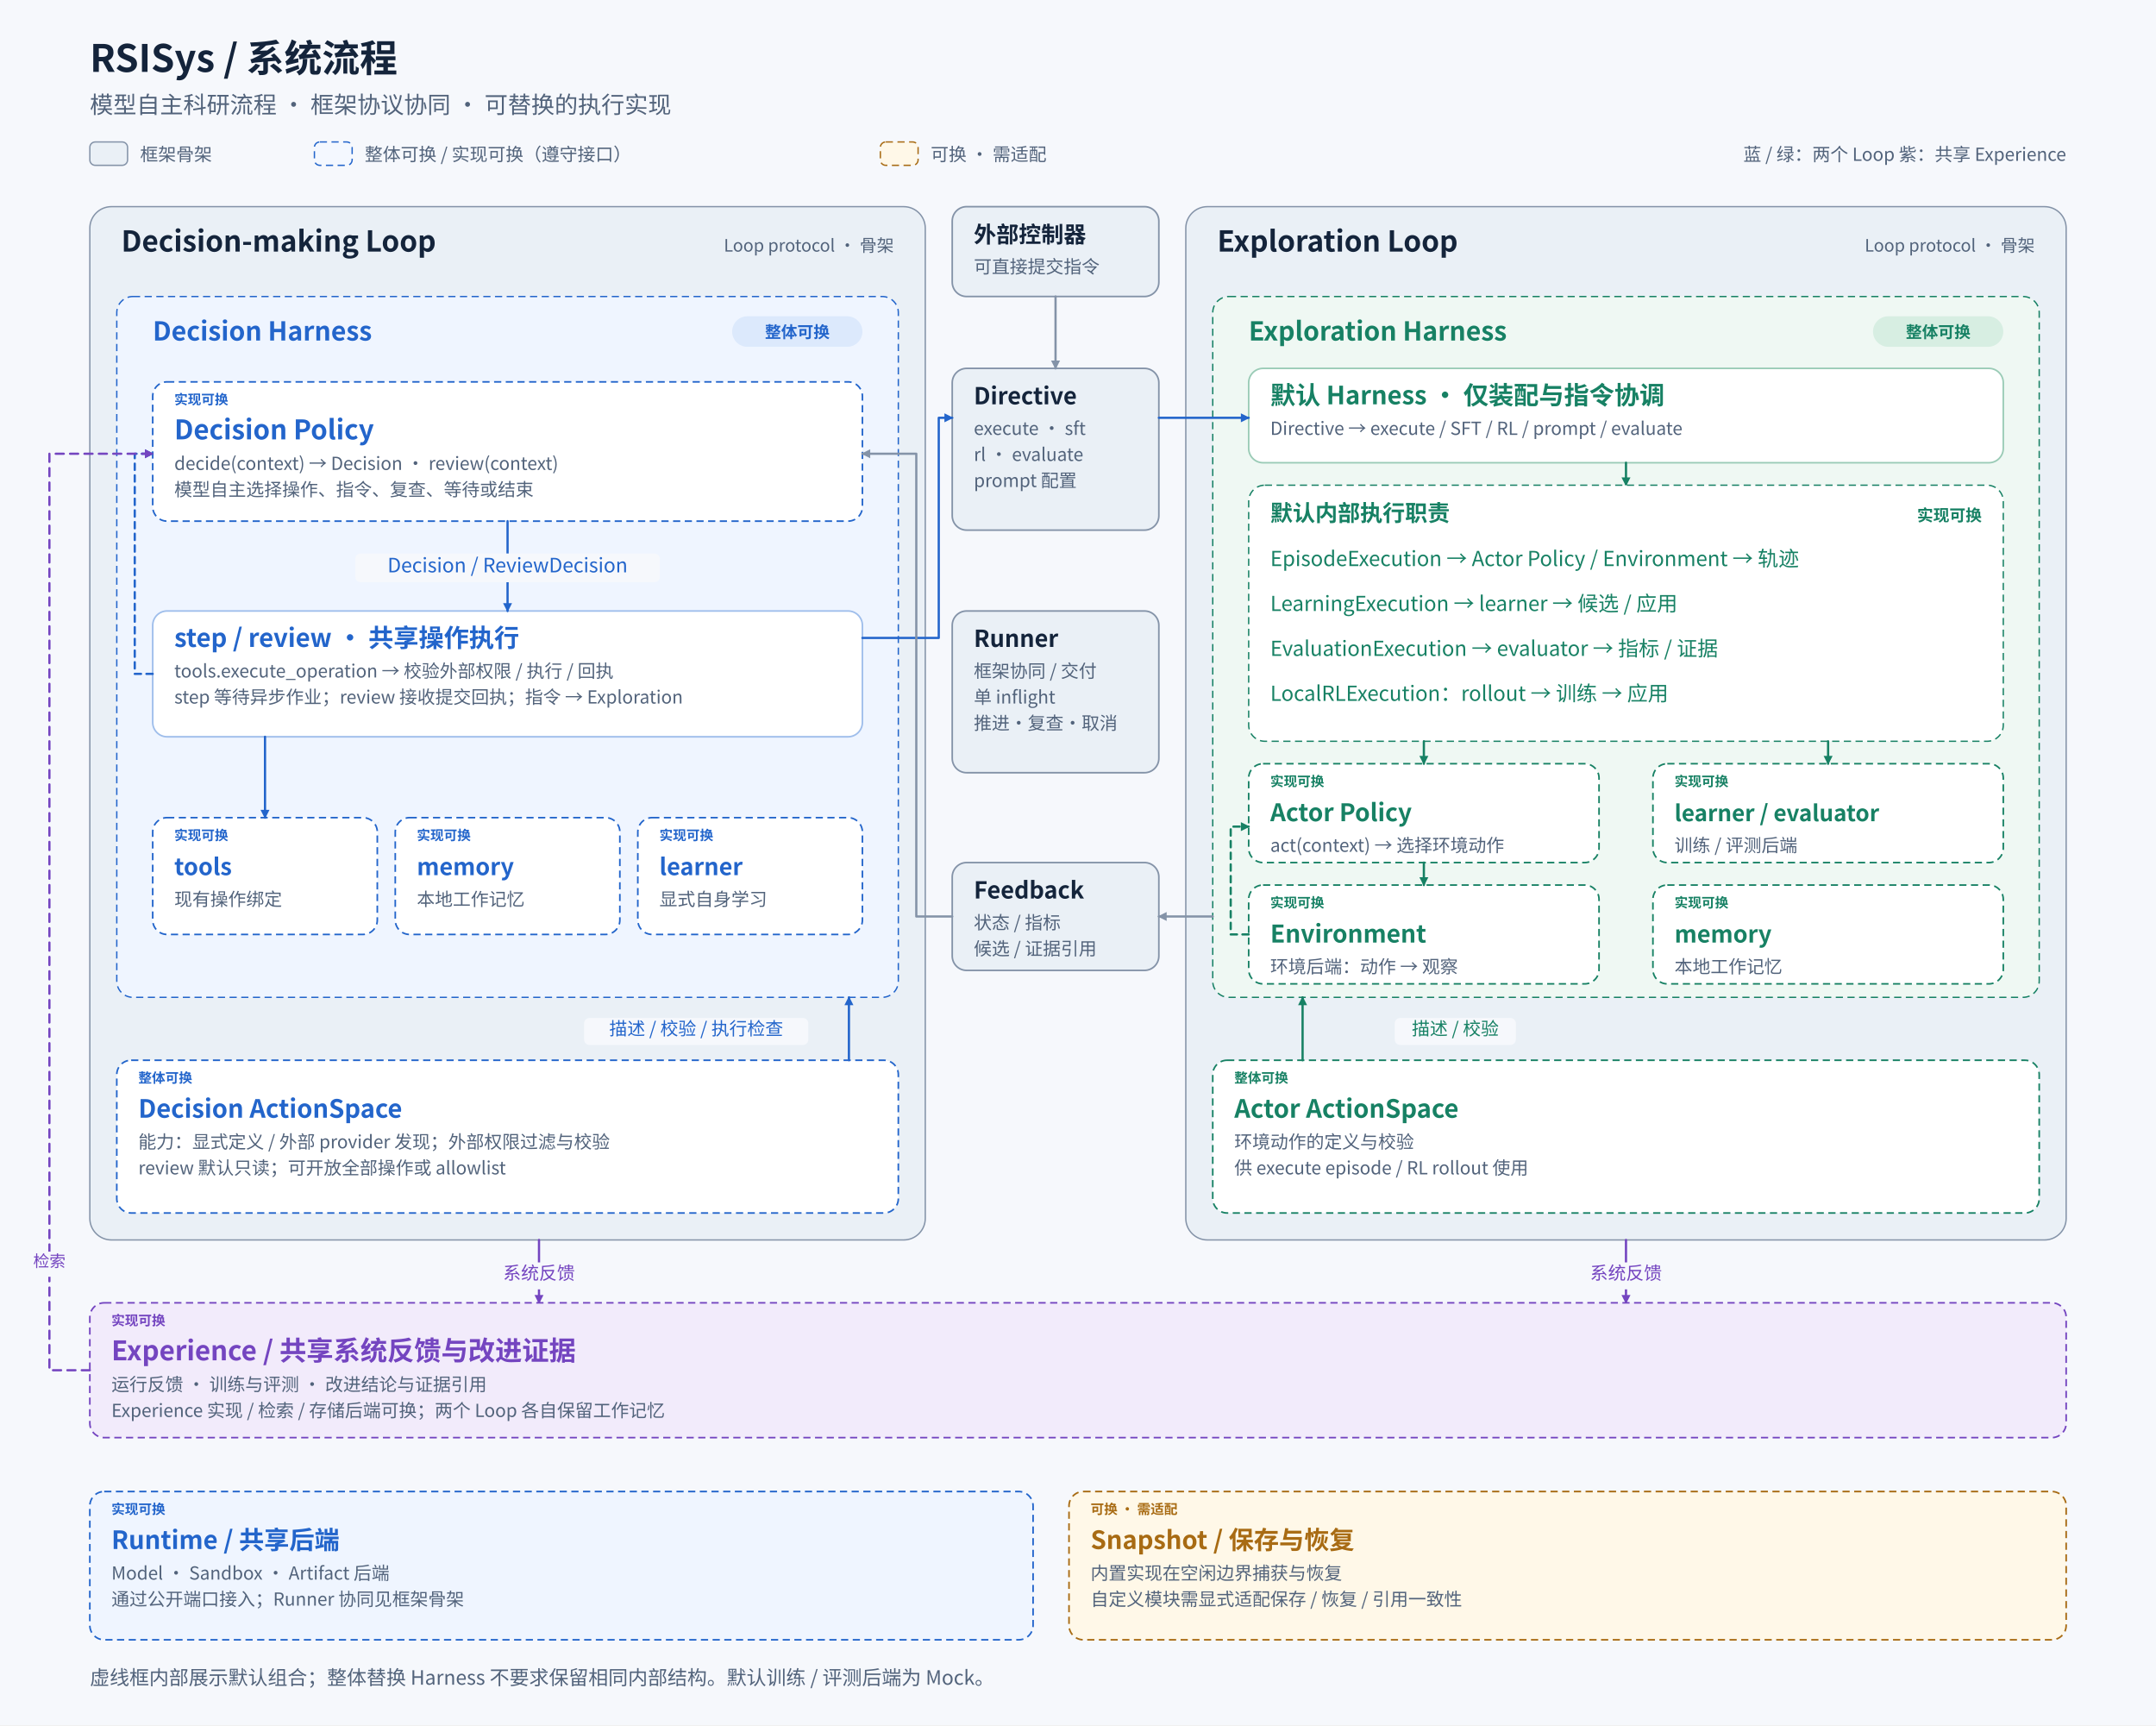
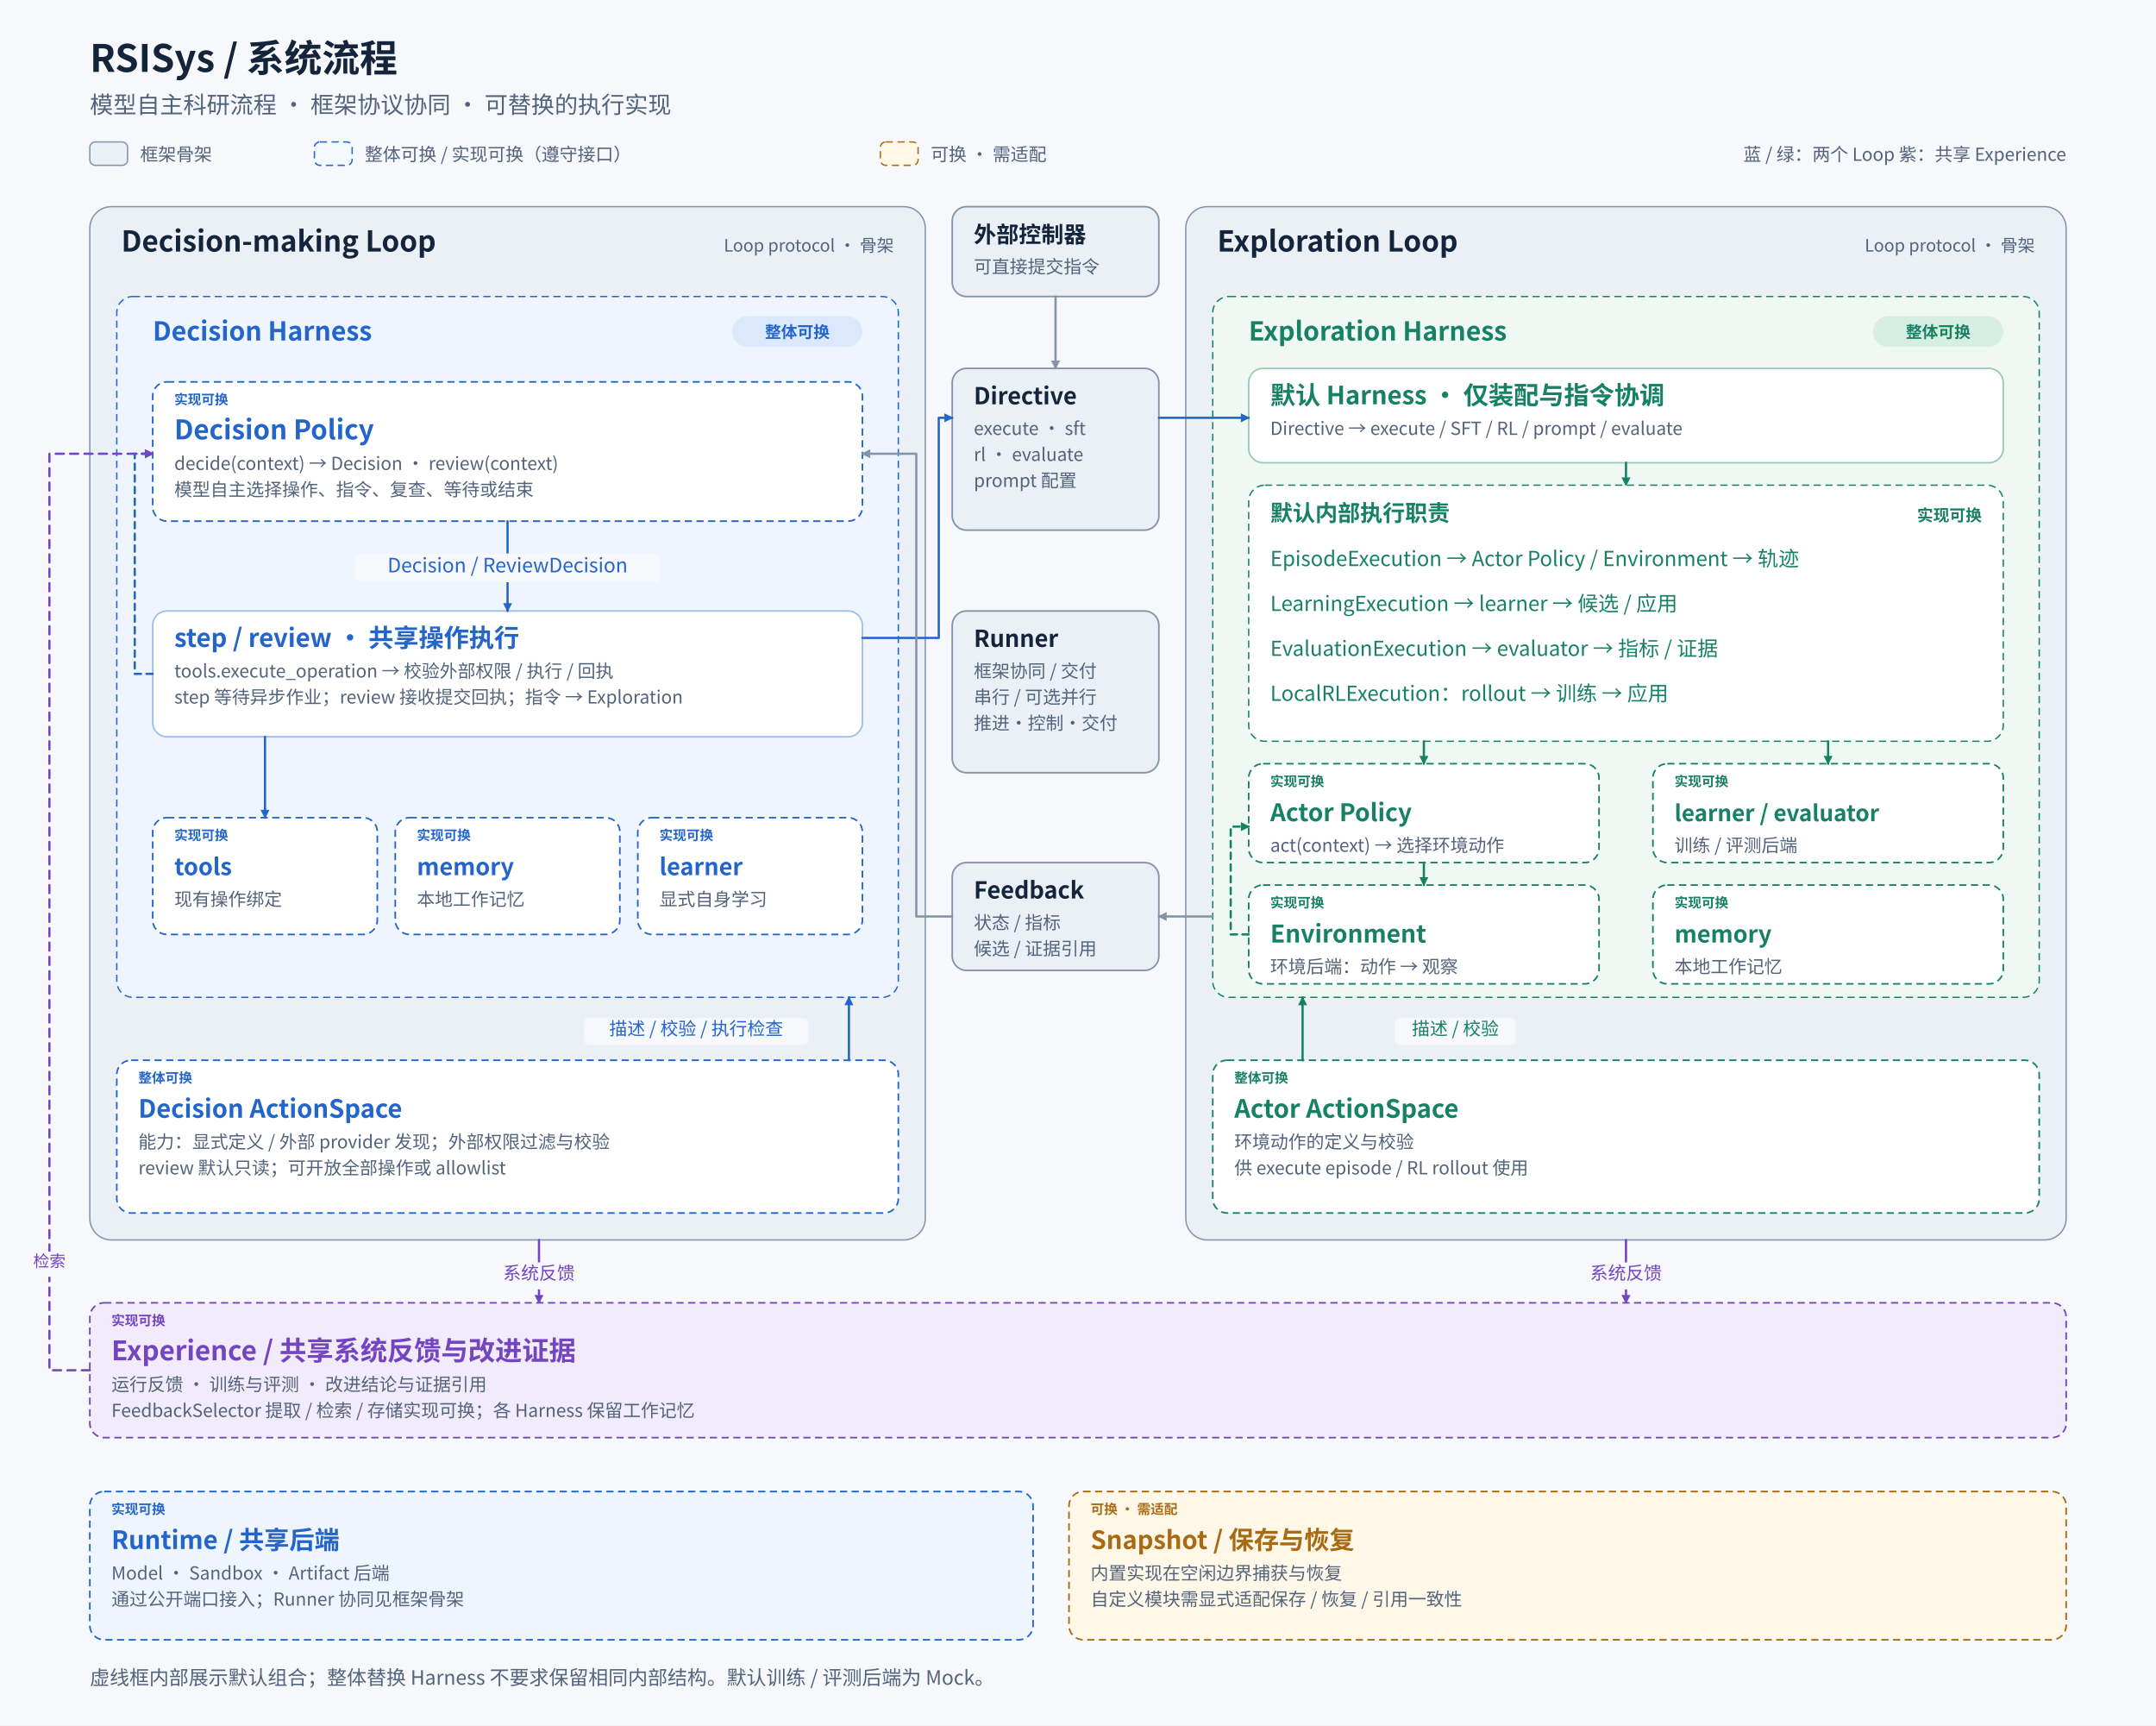
<svg xmlns="http://www.w3.org/2000/svg" width="2400" height="1920" viewBox="0 0 2400 1920" role="img" aria-labelledby="title desc">
  <defs>
    <marker id="arrow-gray" markerWidth="10" markerHeight="10" refX="8.7" refY="5" orient="auto" markerUnits="userSpaceOnUse">
      <path d="M 0 0 L 10 5 L 0 10 Z" fill="#8493A8" />
    </marker>
    <marker id="arrow-blue" markerWidth="10" markerHeight="10" refX="8.7" refY="5" orient="auto" markerUnits="userSpaceOnUse">
      <path d="M 0 0 L 10 5 L 0 10 Z" fill="#2365CB" />
    </marker>
    <marker id="arrow-green" markerWidth="10" markerHeight="10" refX="8.7" refY="5" orient="auto" markerUnits="userSpaceOnUse">
      <path d="M 0 0 L 10 5 L 0 10 Z" fill="#178164" />
    </marker>
    <marker id="arrow-purple" markerWidth="10" markerHeight="10" refX="8.7" refY="5" orient="auto" markerUnits="userSpaceOnUse">
      <path d="M 0 0 L 10 5 L 0 10 Z" fill="#7445C0" />
    </marker>
    <marker id="arrow-amber" markerWidth="10" markerHeight="10" refX="8.7" refY="5" orient="auto" markerUnits="userSpaceOnUse">
      <path d="M 0 0 L 10 5 L 0 10 Z" fill="#A86B13" />
    </marker>
  </defs>
  <rect width="2400" height="1920" fill="#F6F8FC" />
  <text x="100" y="80" font-family="'PingFang SC', 'Noto Sans CJK SC', 'Microsoft YaHei', sans-serif" font-size="42" font-weight="750" fill="#14243B" text-anchor="start">RSISys / 系统流程</text>
  <text x="100" y="126" font-family="'PingFang SC', 'Noto Sans CJK SC', 'Microsoft YaHei', sans-serif" font-size="26" font-weight="400" fill="#52637B" text-anchor="start">模型自主科研流程 · 框架协议协同 · 可替换的执行实现</text>
  <rect x="100" y="158" width="42" height="26" rx="6" fill="#EAF0F6" stroke="#8493A8" stroke-width="1.5" />
  <text x="156" y="179" font-family="'PingFang SC', 'Noto Sans CJK SC', 'Microsoft YaHei', sans-serif" font-size="20" font-weight="400" fill="#52637B" text-anchor="start">框架骨架</text>
  <rect x="350" y="158" width="42" height="26" rx="6" fill="#F4F8FF" stroke="#2365CB" stroke-width="1.5" stroke-dasharray="8 5" />
  <text x="406" y="179" font-family="'PingFang SC', 'Noto Sans CJK SC', 'Microsoft YaHei', sans-serif" font-size="20" font-weight="400" fill="#52637B" text-anchor="start">整体可换 / 实现可换（遵守接口）</text>
  <rect x="980" y="158" width="42" height="26" rx="6" fill="#FFF8E8" stroke="#A86B13" stroke-width="1.5" stroke-dasharray="8 5" />
  <text x="1036" y="179" font-family="'PingFang SC', 'Noto Sans CJK SC', 'Microsoft YaHei', sans-serif" font-size="20" font-weight="400" fill="#52637B" text-anchor="start">可换 · 需适配</text>
  <text x="2300" y="179" font-family="'PingFang SC', 'Noto Sans CJK SC', 'Microsoft YaHei', sans-serif" font-size="20" font-weight="400" fill="#52637B" text-anchor="end">蓝 / 绿：两个 Loop    紫：共享 Experience</text>
  <rect x="100" y="230" width="930" height="1150" rx="24" fill="#EAF0F6" stroke="#8493A8" stroke-width="1.5" />
  <text x="135" y="280" font-family="'PingFang SC', 'Noto Sans CJK SC', 'Microsoft YaHei', sans-serif" font-size="32" font-weight="700" fill="#14243B" text-anchor="start">Decision-making Loop</text>
  <text x="995" y="280" font-family="'PingFang SC', 'Noto Sans CJK SC', 'Microsoft YaHei', sans-serif" font-size="19" font-weight="400" fill="#52637B" text-anchor="end">Loop protocol · 骨架</text>
  <rect x="1320" y="230" width="980" height="1150" rx="24" fill="#EAF0F6" stroke="#8493A8" stroke-width="1.5" />
  <text x="1355" y="280" font-family="'PingFang SC', 'Noto Sans CJK SC', 'Microsoft YaHei', sans-serif" font-size="32" font-weight="700" fill="#14243B" text-anchor="start">Exploration Loop</text>
  <text x="2265" y="280" font-family="'PingFang SC', 'Noto Sans CJK SC', 'Microsoft YaHei', sans-serif" font-size="19" font-weight="400" fill="#52637B" text-anchor="end">Loop protocol · 骨架</text>
  <g id="decision-harness">
    <rect x="130" y="330" width="870" height="780" rx="18" fill="#EFF5FF" stroke="#2365CB" stroke-width="1.5" stroke-dasharray="8 5" />
    <text x="170" y="379" font-family="'PingFang SC', 'Noto Sans CJK SC', 'Microsoft YaHei', sans-serif" font-size="29" font-weight="650" fill="#2365CB" text-anchor="start">Decision Harness</text>
    <rect x="815" y="352" width="145" height="34" rx="17" fill="#DCE9FC" stroke="none" stroke-width="0" />
    <text x="887.5" y="376" font-family="'PingFang SC', 'Noto Sans CJK SC', 'Microsoft YaHei', sans-serif" font-size="18" font-weight="600" fill="#2365CB" text-anchor="middle">整体可换</text>
    <g id="decision-policy">
      <rect x="170" y="425" width="790" height="155" rx="16" fill="#FFFFFF" stroke="#2365CB" stroke-width="1.8" stroke-dasharray="8 5" />
      <text x="194" y="450" font-family="'PingFang SC', 'Noto Sans CJK SC', 'Microsoft YaHei', sans-serif" font-size="15" font-weight="700" fill="#2365CB" text-anchor="start">实现可换</text>
      <text x="194" y="489" font-family="'PingFang SC', 'Noto Sans CJK SC', 'Microsoft YaHei', sans-serif" font-size="30" font-weight="650" fill="#2365CB" text-anchor="start">Decision Policy</text>
      <text x="194" y="523" font-family="'PingFang SC', 'Noto Sans CJK SC', 'Microsoft YaHei', sans-serif" font-size="20" font-weight="400" fill="#52637B" text-anchor="start">decide(context) → Decision · review(context)</text>
      <text x="194" y="552" font-family="'PingFang SC', 'Noto Sans CJK SC', 'Microsoft YaHei', sans-serif" font-size="20" font-weight="400" fill="#52637B" text-anchor="start">模型自主选择操作、指令、复查、等待或结束</text>
    </g>
    <g id="decision-execution">
      <rect x="170" y="680" width="790" height="140" rx="16" fill="#FFFFFF" stroke="#9FBEEB" stroke-width="1.8" />
      <text x="194" y="720" font-family="'PingFang SC', 'Noto Sans CJK SC', 'Microsoft YaHei', sans-serif" font-size="28" font-weight="650" fill="#2365CB" text-anchor="start">step / review · 共享操作执行</text>
      <text x="194" y="754" font-family="'PingFang SC', 'Noto Sans CJK SC', 'Microsoft YaHei', sans-serif" font-size="20" font-weight="400" fill="#52637B" text-anchor="start">tools.execute_operation → 校验外部权限 / 执行 / 回执</text>
      <text x="194" y="783" font-family="'PingFang SC', 'Noto Sans CJK SC', 'Microsoft YaHei', sans-serif" font-size="20" font-weight="400" fill="#52637B" text-anchor="start">step 等待异步作业；review 接收提交回执；指令 → Exploration</text>
    </g>
    <path d="M 565 580 V 680" fill="none" stroke="#2365CB" stroke-width="2.5" stroke-linejoin="round" stroke-linecap="round" marker-end="url(#arrow-blue)" />
    <rect x="395.5" y="616" width="339.0" height="32" rx="6" fill="#F6F8FC" stroke="none" stroke-width="0" />
    <text x="565" y="637" font-family="'PingFang SC', 'Noto Sans CJK SC', 'Microsoft YaHei', sans-serif" font-size="22" font-weight="400" fill="#2365CB" text-anchor="middle">Decision / ReviewDecision</text>
    <path d="M 170 750 H 150 V 505 H 170" fill="none" stroke="#2365CB" stroke-width="2.5" stroke-linejoin="round" stroke-linecap="round" marker-end="url(#arrow-blue)" stroke-dasharray="7 6" />
    <g id="decision-tools">
      <rect x="170" y="910" width="250" height="130" rx="16" fill="#FFFFFF" stroke="#2365CB" stroke-width="1.8" stroke-dasharray="8 5" />
      <text x="194" y="935" font-family="'PingFang SC', 'Noto Sans CJK SC', 'Microsoft YaHei', sans-serif" font-size="15" font-weight="700" fill="#2365CB" text-anchor="start">实现可换</text>
      <text x="194" y="974" font-family="'PingFang SC', 'Noto Sans CJK SC', 'Microsoft YaHei', sans-serif" font-size="26" font-weight="650" fill="#2365CB" text-anchor="start">tools</text>
      <text x="194" y="1008" font-family="'PingFang SC', 'Noto Sans CJK SC', 'Microsoft YaHei', sans-serif" font-size="20" font-weight="400" fill="#52637B" text-anchor="start">现有操作绑定</text>
    </g>
    <g id="decision-memory">
      <rect x="440" y="910" width="250" height="130" rx="16" fill="#FFFFFF" stroke="#2365CB" stroke-width="1.8" stroke-dasharray="8 5" />
      <text x="464" y="935" font-family="'PingFang SC', 'Noto Sans CJK SC', 'Microsoft YaHei', sans-serif" font-size="15" font-weight="700" fill="#2365CB" text-anchor="start">实现可换</text>
      <text x="464" y="974" font-family="'PingFang SC', 'Noto Sans CJK SC', 'Microsoft YaHei', sans-serif" font-size="26" font-weight="650" fill="#2365CB" text-anchor="start">memory</text>
      <text x="464" y="1008" font-family="'PingFang SC', 'Noto Sans CJK SC', 'Microsoft YaHei', sans-serif" font-size="20" font-weight="400" fill="#52637B" text-anchor="start">本地工作记忆</text>
    </g>
    <g id="decision-learner">
      <rect x="710" y="910" width="250" height="130" rx="16" fill="#FFFFFF" stroke="#2365CB" stroke-width="1.8" stroke-dasharray="8 5" />
      <text x="734" y="935" font-family="'PingFang SC', 'Noto Sans CJK SC', 'Microsoft YaHei', sans-serif" font-size="15" font-weight="700" fill="#2365CB" text-anchor="start">实现可换</text>
      <text x="734" y="974" font-family="'PingFang SC', 'Noto Sans CJK SC', 'Microsoft YaHei', sans-serif" font-size="26" font-weight="650" fill="#2365CB" text-anchor="start">learner</text>
      <text x="734" y="1008" font-family="'PingFang SC', 'Noto Sans CJK SC', 'Microsoft YaHei', sans-serif" font-size="20" font-weight="400" fill="#52637B" text-anchor="start">显式自身学习</text>
    </g>
    <path d="M 295 820 V 910" fill="none" stroke="#2365CB" stroke-width="2.5" stroke-linejoin="round" stroke-linecap="round" marker-end="url(#arrow-blue)" />
  </g>
  <g id="decision-action-space">
    <rect x="130" y="1180" width="870" height="170" rx="16" fill="#FFFFFF" stroke="#2365CB" stroke-width="1.8" stroke-dasharray="8 5" />
    <text x="154" y="1205" font-family="'PingFang SC', 'Noto Sans CJK SC', 'Microsoft YaHei', sans-serif" font-size="15" font-weight="700" fill="#2365CB" text-anchor="start">整体可换</text>
    <text x="154" y="1244" font-family="'PingFang SC', 'Noto Sans CJK SC', 'Microsoft YaHei', sans-serif" font-size="28" font-weight="650" fill="#2365CB" text-anchor="start">Decision ActionSpace</text>
    <text x="154" y="1278" font-family="'PingFang SC', 'Noto Sans CJK SC', 'Microsoft YaHei', sans-serif" font-size="20" font-weight="400" fill="#52637B" text-anchor="start">能力：显式定义 / 外部 provider 发现；外部权限过滤与校验</text>
    <text x="154" y="1307" font-family="'PingFang SC', 'Noto Sans CJK SC', 'Microsoft YaHei', sans-serif" font-size="20" font-weight="400" fill="#52637B" text-anchor="start">review 默认只读；可开放全部操作或 allowlist</text>
  </g>
  <path d="M 945 1180 V 1110" fill="none" stroke="#2365CB" stroke-width="2.5" stroke-linejoin="round" stroke-linecap="round" marker-end="url(#arrow-blue)" />
  <rect x="650.2" y="1133" width="249.6" height="30" rx="6" fill="#F6F8FC" stroke="none" stroke-width="0" />
  <text x="775" y="1152" font-family="'PingFang SC', 'Noto Sans CJK SC', 'Microsoft YaHei', sans-serif" font-size="20" font-weight="400" fill="#2365CB" text-anchor="middle">描述 / 校验 / 执行检查</text>
  <g id="exploration-harness">
    <rect x="1350" y="330" width="920" height="780" rx="18" fill="#EFF8F3" stroke="#178164" stroke-width="1.5" stroke-dasharray="8 5" />
    <text x="1390" y="379" font-family="'PingFang SC', 'Noto Sans CJK SC', 'Microsoft YaHei', sans-serif" font-size="29" font-weight="650" fill="#178164" text-anchor="start">Exploration Harness</text>
    <rect x="2085" y="352" width="145" height="34" rx="17" fill="#D7EEE2" stroke="none" stroke-width="0" />
    <text x="2157.5" y="376" font-family="'PingFang SC', 'Noto Sans CJK SC', 'Microsoft YaHei', sans-serif" font-size="18" font-weight="600" fill="#178164" text-anchor="middle">整体可换</text>
    <g id="directive-dispatch">
      <rect x="1390" y="410" width="840" height="105" rx="16" fill="#FFFFFF" stroke="#9ACBB6" stroke-width="1.8" />
      <text x="1414" y="450" font-family="'PingFang SC', 'Noto Sans CJK SC', 'Microsoft YaHei', sans-serif" font-size="28" font-weight="650" fill="#178164" text-anchor="start">默认 Harness · 仅装配与指令协调</text>
      <text x="1414" y="484" font-family="'PingFang SC', 'Noto Sans CJK SC', 'Microsoft YaHei', sans-serif" font-size="20" font-weight="400" fill="#52637B" text-anchor="start">Directive → execute / SFT / RL / prompt / evaluate</text>
    </g>
    <path d="M 1810 515 V 540" fill="none" stroke="#178164" stroke-width="2.5" stroke-linejoin="round" stroke-linecap="round" marker-end="url(#arrow-green)" />
    <g id="exploration-execution">
      <rect x="1390" y="540" width="840" height="285" rx="18" fill="#FFFFFF" stroke="#178164" stroke-width="1.5" stroke-dasharray="8 5" />
      <text x="1414" y="580" font-family="'PingFang SC', 'Noto Sans CJK SC', 'Microsoft YaHei', sans-serif" font-size="25" font-weight="650" fill="#178164" text-anchor="start">默认内部执行职责</text>
      <text x="2206" y="580" font-family="'PingFang SC', 'Noto Sans CJK SC', 'Microsoft YaHei', sans-serif" font-size="18" font-weight="600" fill="#178164" text-anchor="end">实现可换</text>
      <text x="1414" y="630" font-family="'PingFang SC', 'Noto Sans CJK SC', 'Microsoft YaHei', sans-serif" font-size="23" font-weight="500" fill="#178164" text-anchor="start">EpisodeExecution → Actor Policy / Environment → 轨迹</text>
      <text x="1414" y="680" font-family="'PingFang SC', 'Noto Sans CJK SC', 'Microsoft YaHei', sans-serif" font-size="23" font-weight="500" fill="#178164" text-anchor="start">LearningExecution → learner → 候选 / 应用</text>
      <text x="1414" y="730" font-family="'PingFang SC', 'Noto Sans CJK SC', 'Microsoft YaHei', sans-serif" font-size="23" font-weight="500" fill="#178164" text-anchor="start">EvaluationExecution → evaluator → 指标 / 证据</text>
      <text x="1414" y="780" font-family="'PingFang SC', 'Noto Sans CJK SC', 'Microsoft YaHei', sans-serif" font-size="23" font-weight="500" fill="#178164" text-anchor="start">LocalRLExecution：rollout → 训练 → 应用</text>
    </g>
    <g id="exploration-policy">
      <rect x="1390" y="850" width="390" height="110" rx="16" fill="#FFFFFF" stroke="#178164" stroke-width="1.8" stroke-dasharray="8 5" />
      <text x="1414" y="875" font-family="'PingFang SC', 'Noto Sans CJK SC', 'Microsoft YaHei', sans-serif" font-size="15" font-weight="700" fill="#178164" text-anchor="start">实现可换</text>
      <text x="1414" y="914" font-family="'PingFang SC', 'Noto Sans CJK SC', 'Microsoft YaHei', sans-serif" font-size="27" font-weight="650" fill="#178164" text-anchor="start">Actor Policy</text>
      <text x="1414" y="948" font-family="'PingFang SC', 'Noto Sans CJK SC', 'Microsoft YaHei', sans-serif" font-size="20" font-weight="400" fill="#52637B" text-anchor="start">act(context) → 选择环境动作</text>
    </g>
    <g id="system-execution">
      <rect x="1840" y="850" width="390" height="110" rx="16" fill="#FFFFFF" stroke="#178164" stroke-width="1.8" stroke-dasharray="8 5" />
      <text x="1864" y="875" font-family="'PingFang SC', 'Noto Sans CJK SC', 'Microsoft YaHei', sans-serif" font-size="15" font-weight="700" fill="#178164" text-anchor="start">实现可换</text>
      <text x="1864" y="914" font-family="'PingFang SC', 'Noto Sans CJK SC', 'Microsoft YaHei', sans-serif" font-size="25" font-weight="650" fill="#178164" text-anchor="start">learner / evaluator</text>
      <text x="1864" y="948" font-family="'PingFang SC', 'Noto Sans CJK SC', 'Microsoft YaHei', sans-serif" font-size="20" font-weight="400" fill="#52637B" text-anchor="start">训练 / 评测后端</text>
    </g>
    <g id="environment">
      <rect x="1390" y="985" width="390" height="110" rx="16" fill="#FFFFFF" stroke="#178164" stroke-width="1.8" stroke-dasharray="8 5" />
      <text x="1414" y="1010" font-family="'PingFang SC', 'Noto Sans CJK SC', 'Microsoft YaHei', sans-serif" font-size="15" font-weight="700" fill="#178164" text-anchor="start">实现可换</text>
      <text x="1414" y="1049" font-family="'PingFang SC', 'Noto Sans CJK SC', 'Microsoft YaHei', sans-serif" font-size="27" font-weight="650" fill="#178164" text-anchor="start">Environment</text>
      <text x="1414" y="1083" font-family="'PingFang SC', 'Noto Sans CJK SC', 'Microsoft YaHei', sans-serif" font-size="20" font-weight="400" fill="#52637B" text-anchor="start">环境后端：动作 → 观察</text>
    </g>
    <g id="exploration-memory">
      <rect x="1840" y="985" width="390" height="110" rx="16" fill="#FFFFFF" stroke="#178164" stroke-width="1.8" stroke-dasharray="8 5" />
      <text x="1864" y="1010" font-family="'PingFang SC', 'Noto Sans CJK SC', 'Microsoft YaHei', sans-serif" font-size="15" font-weight="700" fill="#178164" text-anchor="start">实现可换</text>
      <text x="1864" y="1049" font-family="'PingFang SC', 'Noto Sans CJK SC', 'Microsoft YaHei', sans-serif" font-size="26" font-weight="650" fill="#178164" text-anchor="start">memory</text>
      <text x="1864" y="1083" font-family="'PingFang SC', 'Noto Sans CJK SC', 'Microsoft YaHei', sans-serif" font-size="20" font-weight="400" fill="#52637B" text-anchor="start">本地工作记忆</text>
    </g>
    <path d="M 1585 825 V 850" fill="none" stroke="#178164" stroke-width="2.5" stroke-linejoin="round" stroke-linecap="round" marker-end="url(#arrow-green)" />
    <path d="M 2035 825 V 850" fill="none" stroke="#178164" stroke-width="2.5" stroke-linejoin="round" stroke-linecap="round" marker-end="url(#arrow-green)" />
    <path d="M 1585 960 V 985" fill="none" stroke="#178164" stroke-width="2.5" stroke-linejoin="round" stroke-linecap="round" marker-end="url(#arrow-green)" />
    <path d="M 1390 1040 H 1370 V 920 H 1390" fill="none" stroke="#178164" stroke-width="2.5" stroke-linejoin="round" stroke-linecap="round" marker-end="url(#arrow-green)" stroke-dasharray="7 6" />
  </g>
  <g id="exploration-action-space">
    <rect x="1350" y="1180" width="920" height="170" rx="16" fill="#FFFFFF" stroke="#178164" stroke-width="1.8" stroke-dasharray="8 5" />
    <text x="1374" y="1205" font-family="'PingFang SC', 'Noto Sans CJK SC', 'Microsoft YaHei', sans-serif" font-size="15" font-weight="700" fill="#178164" text-anchor="start">整体可换</text>
    <text x="1374" y="1244" font-family="'PingFang SC', 'Noto Sans CJK SC', 'Microsoft YaHei', sans-serif" font-size="28" font-weight="650" fill="#178164" text-anchor="start">Actor ActionSpace</text>
    <text x="1374" y="1278" font-family="'PingFang SC', 'Noto Sans CJK SC', 'Microsoft YaHei', sans-serif" font-size="20" font-weight="400" fill="#52637B" text-anchor="start">环境动作的定义与校验</text>
    <text x="1374" y="1307" font-family="'PingFang SC', 'Noto Sans CJK SC', 'Microsoft YaHei', sans-serif" font-size="20" font-weight="400" fill="#52637B" text-anchor="start">供 execute episode / RL rollout 使用</text>
  </g>
  <path d="M 1450 1180 V 1110" fill="none" stroke="#178164" stroke-width="2.5" stroke-linejoin="round" stroke-linecap="round" marker-end="url(#arrow-green)" />
  <rect x="1552.6" y="1133" width="134.8" height="30" rx="6" fill="#F6F8FC" stroke="none" stroke-width="0" />
  <text x="1620" y="1152" font-family="'PingFang SC', 'Noto Sans CJK SC', 'Microsoft YaHei', sans-serif" font-size="20" font-weight="400" fill="#178164" text-anchor="middle">描述 / 校验</text>
  <g id="external-system">
    <rect x="1060" y="230" width="230" height="100" rx="16" fill="#EAF0F6" stroke="#8493A8" stroke-width="1.8" />
    <text x="1084" y="270" font-family="'PingFang SC', 'Noto Sans CJK SC', 'Microsoft YaHei', sans-serif" font-size="25" font-weight="650" fill="#14243B" text-anchor="start">外部控制器</text>
    <text x="1084" y="304" font-family="'PingFang SC', 'Noto Sans CJK SC', 'Microsoft YaHei', sans-serif" font-size="20" font-weight="400" fill="#52637B" text-anchor="start">可直接提交指令</text>
  </g>
  <g id="directive">
    <rect x="1060" y="410" width="230" height="180" rx="16" fill="#EAF0F6" stroke="#8493A8" stroke-width="1.8" />
    <text x="1084" y="450" font-family="'PingFang SC', 'Noto Sans CJK SC', 'Microsoft YaHei', sans-serif" font-size="26" font-weight="650" fill="#14243B" text-anchor="start">Directive</text>
    <text x="1084" y="484" font-family="'PingFang SC', 'Noto Sans CJK SC', 'Microsoft YaHei', sans-serif" font-size="20" font-weight="400" fill="#52637B" text-anchor="start">execute · sft</text>
    <text x="1084" y="513" font-family="'PingFang SC', 'Noto Sans CJK SC', 'Microsoft YaHei', sans-serif" font-size="20" font-weight="400" fill="#52637B" text-anchor="start">rl · evaluate</text>
    <text x="1084" y="542" font-family="'PingFang SC', 'Noto Sans CJK SC', 'Microsoft YaHei', sans-serif" font-size="20" font-weight="400" fill="#52637B" text-anchor="start">prompt 配置</text>
  </g>
  <path d="M 1175 330 V 410" fill="none" stroke="#8493A8" stroke-width="2.5" stroke-linejoin="round" stroke-linecap="round" marker-end="url(#arrow-gray)" />
  <path d="M 960 710 H 1045 V 465 H 1060" fill="none" stroke="#2365CB" stroke-width="2.5" stroke-linejoin="round" stroke-linecap="round" marker-end="url(#arrow-blue)" />
  <path d="M 1290 465 H 1390" fill="none" stroke="#2365CB" stroke-width="2.5" stroke-linejoin="round" stroke-linecap="round" marker-end="url(#arrow-blue)" />
  <g id="runner">
    <rect x="1060" y="680" width="230" height="180" rx="16" fill="#EAF0F6" stroke="#8493A8" stroke-width="1.8" />
    <text x="1084" y="720" font-family="'PingFang SC', 'Noto Sans CJK SC', 'Microsoft YaHei', sans-serif" font-size="26" font-weight="650" fill="#14243B" text-anchor="start">Runner</text>
    <text x="1084" y="754" font-family="'PingFang SC', 'Noto Sans CJK SC', 'Microsoft YaHei', sans-serif" font-size="20" font-weight="400" fill="#52637B" text-anchor="start">框架协同 / 交付</text>
-     <text x="1084" y="783" font-family="'PingFang SC', 'Noto Sans CJK SC', 'Microsoft YaHei', sans-serif" font-size="20" font-weight="400" fill="#52637B" text-anchor="start">单 inflight</text>
-     <text x="1084" y="812" font-family="'PingFang SC', 'Noto Sans CJK SC', 'Microsoft YaHei', sans-serif" font-size="20" font-weight="400" fill="#52637B" text-anchor="start">推进·复查·取消</text>
+     <text x="1084" y="783" font-family="'PingFang SC', 'Noto Sans CJK SC', 'Microsoft YaHei', sans-serif" font-size="20" font-weight="400" fill="#52637B" text-anchor="start">串行 / 可选并行</text>
+     <text x="1084" y="812" font-family="'PingFang SC', 'Noto Sans CJK SC', 'Microsoft YaHei', sans-serif" font-size="20" font-weight="400" fill="#52637B" text-anchor="start">推进·控制·交付</text>
  </g>
  <g id="feedback">
    <rect x="1060" y="960" width="230" height="120" rx="16" fill="#EAF0F6" stroke="#8493A8" stroke-width="1.8" />
    <text x="1084" y="1000" font-family="'PingFang SC', 'Noto Sans CJK SC', 'Microsoft YaHei', sans-serif" font-size="26" font-weight="650" fill="#14243B" text-anchor="start">Feedback</text>
    <text x="1084" y="1034" font-family="'PingFang SC', 'Noto Sans CJK SC', 'Microsoft YaHei', sans-serif" font-size="20" font-weight="400" fill="#52637B" text-anchor="start">状态 / 指标</text>
    <text x="1084" y="1063" font-family="'PingFang SC', 'Noto Sans CJK SC', 'Microsoft YaHei', sans-serif" font-size="20" font-weight="400" fill="#52637B" text-anchor="start">候选 / 证据引用</text>
  </g>
  <path d="M 1350 1020 H 1290" fill="none" stroke="#8493A8" stroke-width="2.5" stroke-linejoin="round" stroke-linecap="round" marker-end="url(#arrow-gray)" />
  <path d="M 1060 1020 H 1020 V 505 H 960" fill="none" stroke="#8493A8" stroke-width="2.5" stroke-linejoin="round" stroke-linecap="round" marker-end="url(#arrow-gray)" />
  <path d="M 600 1380 V 1450" fill="none" stroke="#7445C0" stroke-width="2.5" stroke-linejoin="round" stroke-linecap="round" marker-end="url(#arrow-purple)" />
  <rect x="550.0" y="1405" width="100" height="30" rx="6" fill="#F6F8FC" stroke="none" stroke-width="0" />
  <text x="600" y="1424" font-family="'PingFang SC', 'Noto Sans CJK SC', 'Microsoft YaHei', sans-serif" font-size="20" font-weight="400" fill="#7445C0" text-anchor="middle">系统反馈</text>
  <path d="M 1810 1380 V 1450" fill="none" stroke="#7445C0" stroke-width="2.5" stroke-linejoin="round" stroke-linecap="round" marker-end="url(#arrow-purple)" />
  <rect x="1760.0" y="1405" width="100" height="30" rx="6" fill="#F6F8FC" stroke="none" stroke-width="0" />
  <text x="1810" y="1424" font-family="'PingFang SC', 'Noto Sans CJK SC', 'Microsoft YaHei', sans-serif" font-size="20" font-weight="400" fill="#7445C0" text-anchor="middle">系统反馈</text>
  <g id="experience">
    <rect x="100" y="1450" width="2200" height="150" rx="16" fill="#F2EBFB" stroke="#7445C0" stroke-width="1.8" stroke-dasharray="8 5" />
    <text x="124" y="1475" font-family="'PingFang SC', 'Noto Sans CJK SC', 'Microsoft YaHei', sans-serif" font-size="15" font-weight="700" fill="#7445C0" text-anchor="start">实现可换</text>
    <text x="124" y="1514" font-family="'PingFang SC', 'Noto Sans CJK SC', 'Microsoft YaHei', sans-serif" font-size="30" font-weight="650" fill="#7445C0" text-anchor="start">Experience / 共享系统反馈与改进证据</text>
    <text x="124" y="1548" font-family="'PingFang SC', 'Noto Sans CJK SC', 'Microsoft YaHei', sans-serif" font-size="20" font-weight="400" fill="#52637B" text-anchor="start">运行反馈 · 训练与评测 · 改进结论与证据引用</text>
-     <text x="124" y="1577" font-family="'PingFang SC', 'Noto Sans CJK SC', 'Microsoft YaHei', sans-serif" font-size="20" font-weight="400" fill="#52637B" text-anchor="start">Experience 实现 / 检索 / 存储后端可换；两个 Loop 各自保留工作记忆</text>
+     <text x="124" y="1577" font-family="'PingFang SC', 'Noto Sans CJK SC', 'Microsoft YaHei', sans-serif" font-size="20" font-weight="400" fill="#52637B" text-anchor="start">FeedbackSelector 提取 / 检索 / 存储实现可换；各 Harness 保留工作记忆</text>
  </g>
  <path d="M 100 1525 H 55 V 505 H 170" fill="none" stroke="#7445C0" stroke-width="2.5" stroke-linejoin="round" stroke-linecap="round" marker-end="url(#arrow-purple)" stroke-dasharray="9 7" />
  <rect x="27.0" y="1393" width="56" height="28" rx="6" fill="#F6F8FC" stroke="none" stroke-width="0" />
  <text x="55" y="1410" font-family="'PingFang SC', 'Noto Sans CJK SC', 'Microsoft YaHei', sans-serif" font-size="18" font-weight="400" fill="#7445C0" text-anchor="middle">检索</text>
  <g id="runtime-backends">
    <rect x="100" y="1660" width="1050" height="165" rx="16" fill="#EFF5FF" stroke="#2365CB" stroke-width="1.8" stroke-dasharray="8 5" />
    <text x="124" y="1685" font-family="'PingFang SC', 'Noto Sans CJK SC', 'Microsoft YaHei', sans-serif" font-size="15" font-weight="700" fill="#2365CB" text-anchor="start">实现可换</text>
    <text x="124" y="1724" font-family="'PingFang SC', 'Noto Sans CJK SC', 'Microsoft YaHei', sans-serif" font-size="28" font-weight="650" fill="#2365CB" text-anchor="start">Runtime / 共享后端</text>
    <text x="124" y="1758" font-family="'PingFang SC', 'Noto Sans CJK SC', 'Microsoft YaHei', sans-serif" font-size="20" font-weight="400" fill="#52637B" text-anchor="start">Model · Sandbox · Artifact 后端</text>
    <text x="124" y="1787" font-family="'PingFang SC', 'Noto Sans CJK SC', 'Microsoft YaHei', sans-serif" font-size="20" font-weight="400" fill="#52637B" text-anchor="start">通过公开端口接入；Runner 协同见框架骨架</text>
  </g>
  <g id="snapshot">
    <rect x="1190" y="1660" width="1110" height="165" rx="16" fill="#FFF8E8" stroke="#A86B13" stroke-width="1.8" stroke-dasharray="8 5" />
    <text x="1214" y="1685" font-family="'PingFang SC', 'Noto Sans CJK SC', 'Microsoft YaHei', sans-serif" font-size="15" font-weight="700" fill="#A86B13" text-anchor="start">可换 · 需适配</text>
    <text x="1214" y="1724" font-family="'PingFang SC', 'Noto Sans CJK SC', 'Microsoft YaHei', sans-serif" font-size="28" font-weight="650" fill="#A86B13" text-anchor="start">Snapshot / 保存与恢复</text>
    <text x="1214" y="1758" font-family="'PingFang SC', 'Noto Sans CJK SC', 'Microsoft YaHei', sans-serif" font-size="20" font-weight="400" fill="#52637B" text-anchor="start">内置实现在空闲边界捕获与恢复</text>
    <text x="1214" y="1787" font-family="'PingFang SC', 'Noto Sans CJK SC', 'Microsoft YaHei', sans-serif" font-size="20" font-weight="400" fill="#52637B" text-anchor="start">自定义模块需显式适配保存 / 恢复 / 引用一致性</text>
  </g>
  <text x="100" y="1875" font-family="'PingFang SC', 'Noto Sans CJK SC', 'Microsoft YaHei', sans-serif" font-size="22" font-weight="400" fill="#52637B" text-anchor="start">虚线框内部展示默认组合；整体替换 Harness 不要求保留相同内部结构。默认训练 / 评测后端为 Mock。</text>
</svg>
